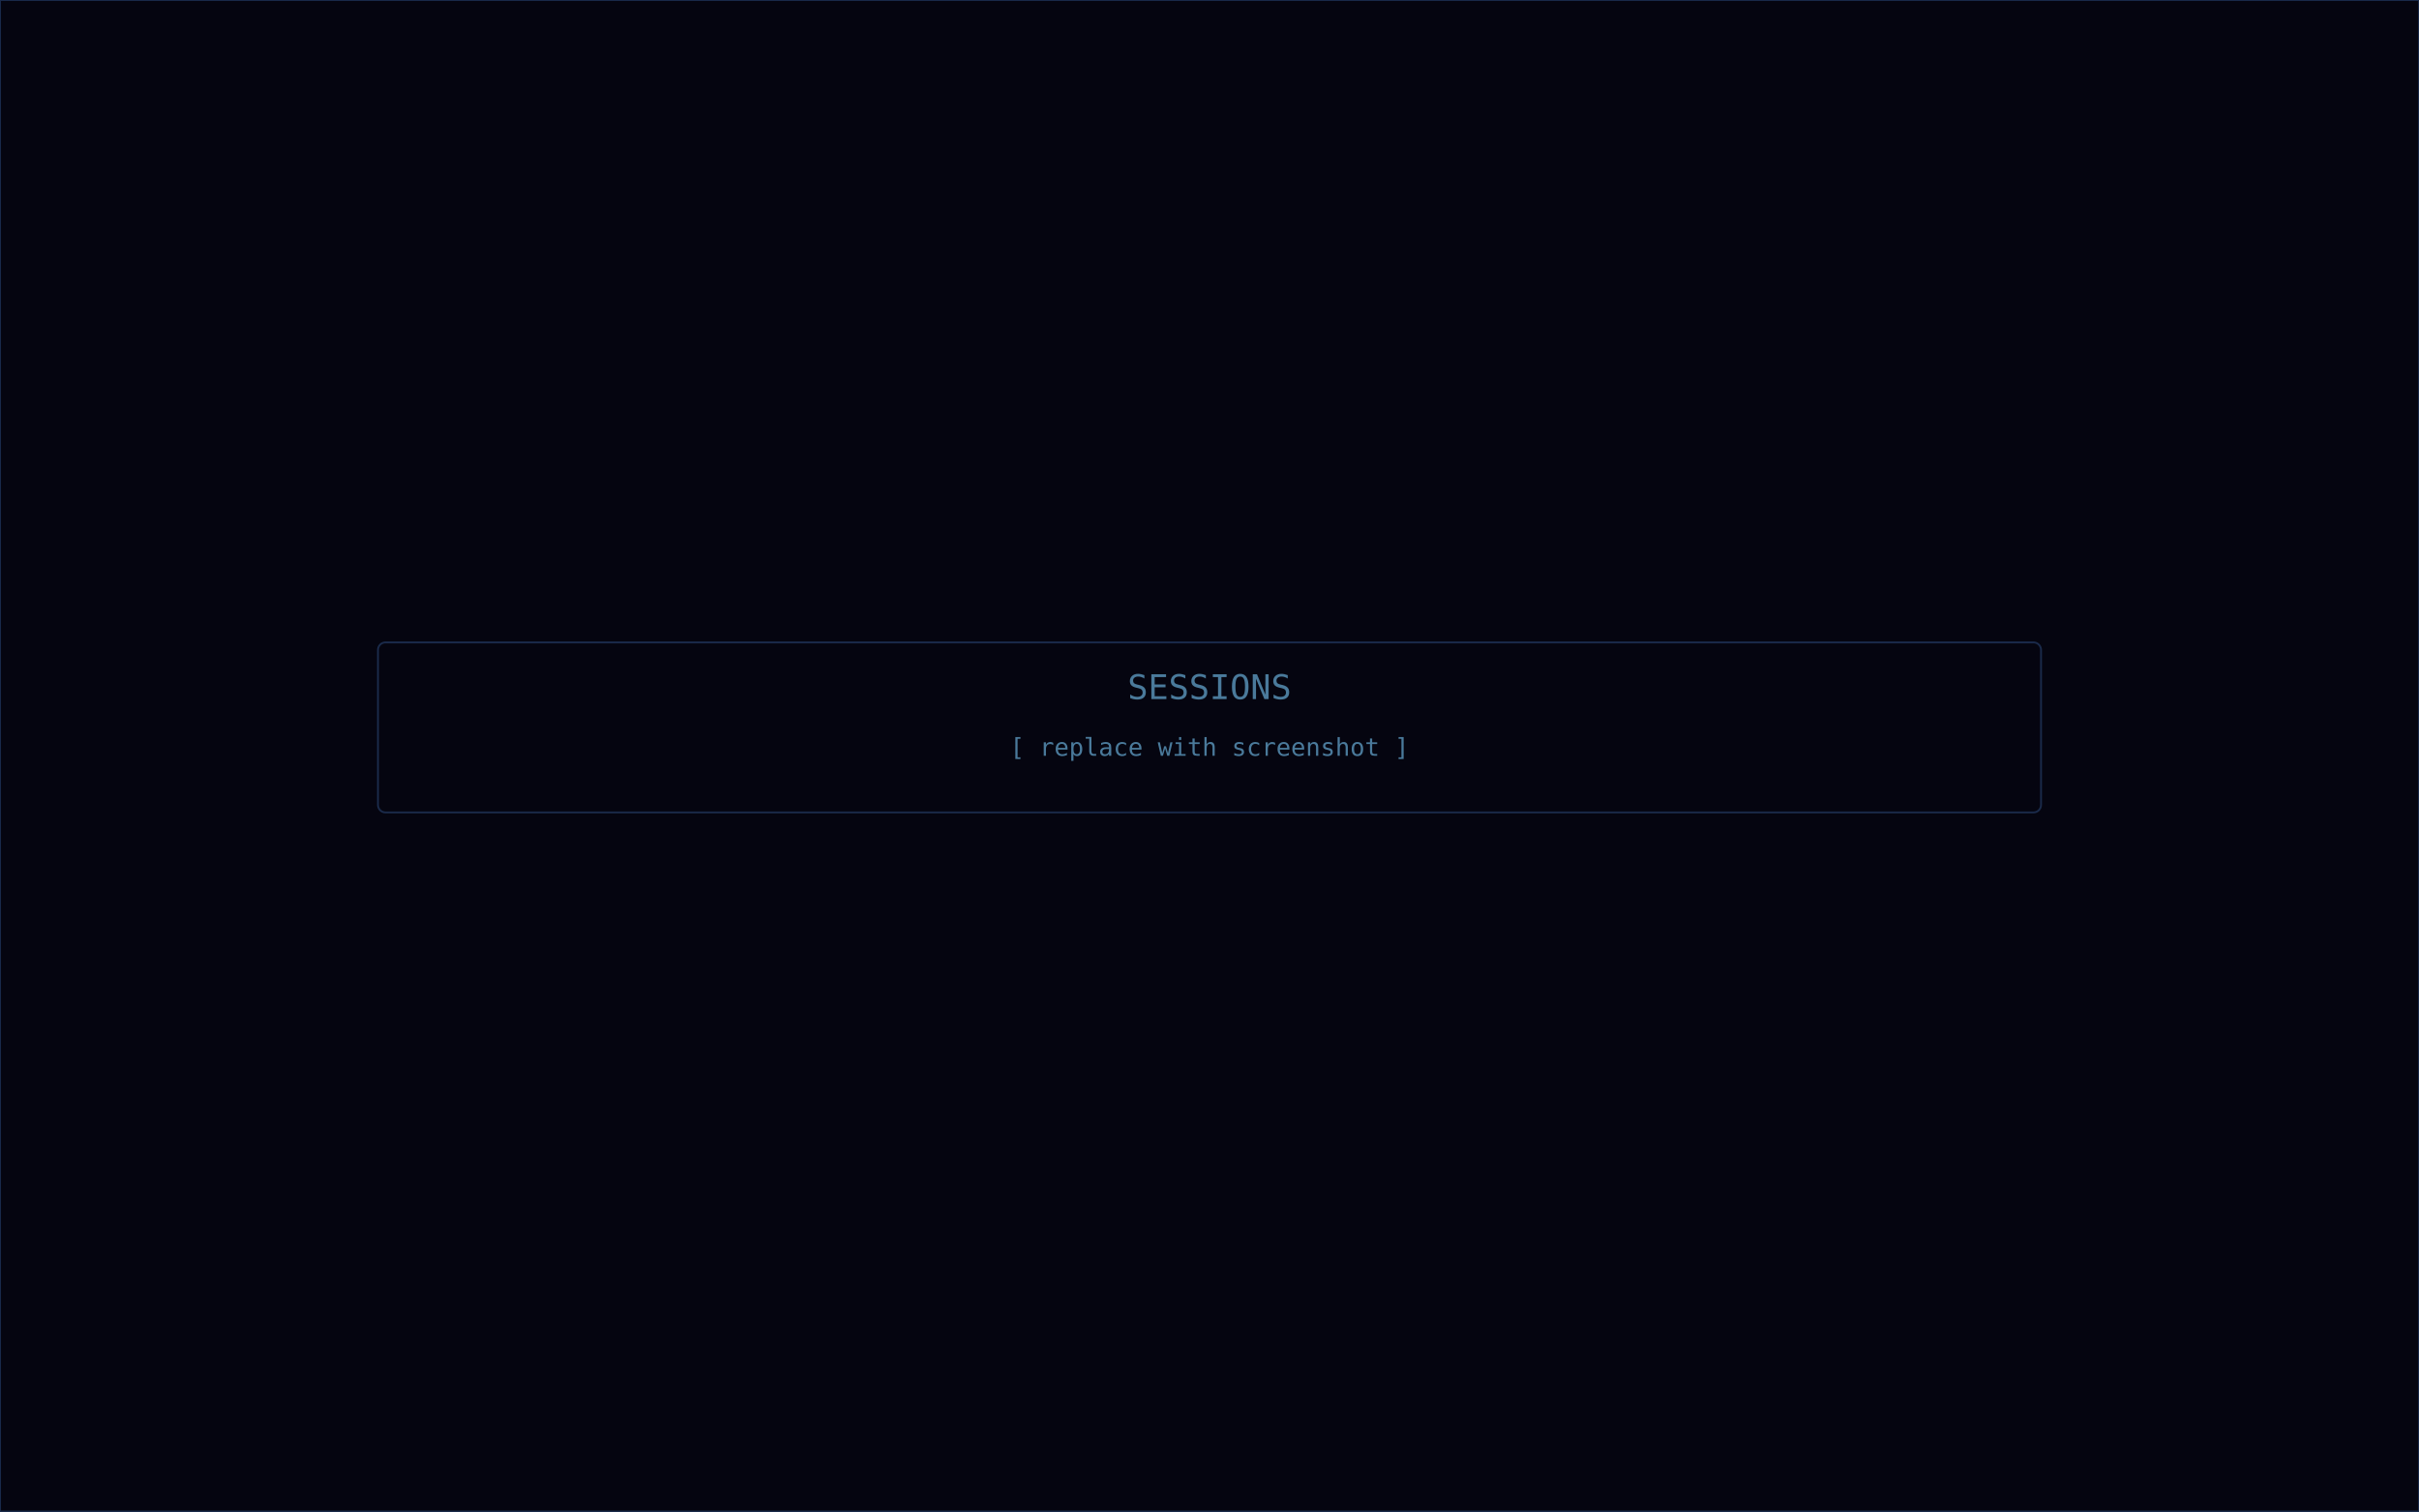
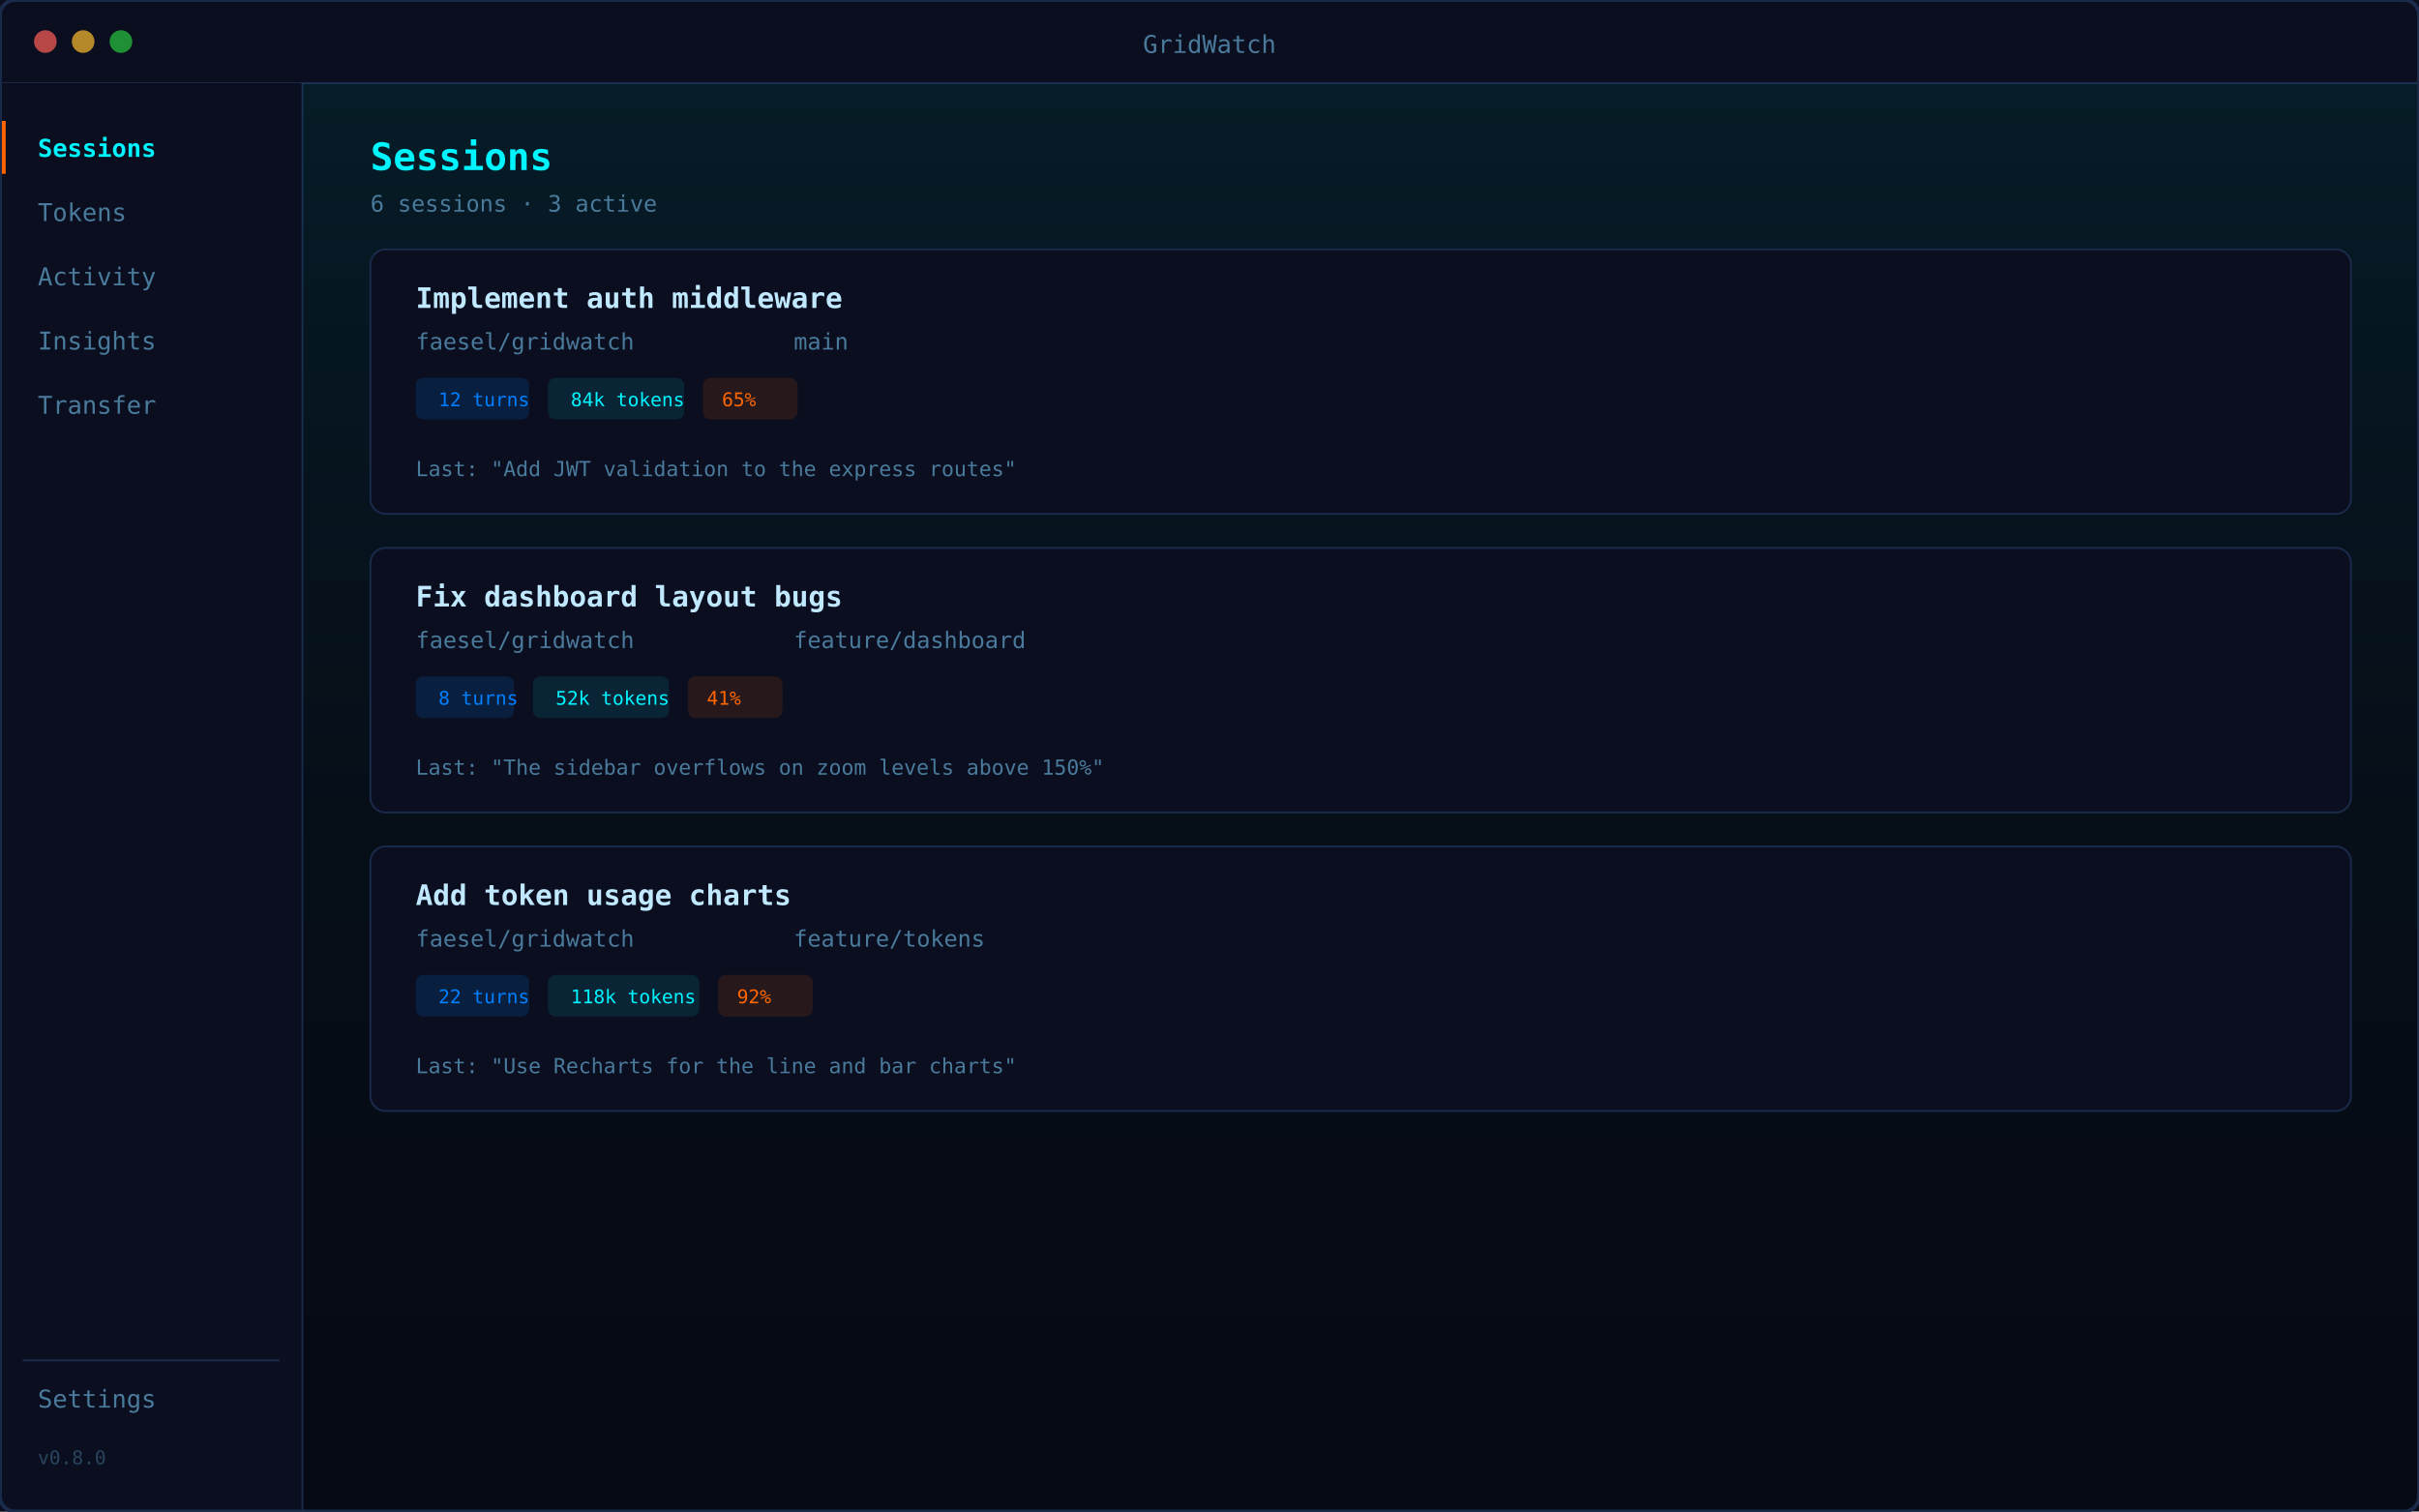
- <svg xmlns="http://www.w3.org/2000/svg" width="1280" height="800" viewBox="0 0 1280 800">
-   <rect width="1280" height="800" fill="#050510" />
-   <rect x="0" y="0" width="1280" height="800" fill="none" stroke="#1a2a4a" stroke-width="1" />
-   <text x="640" y="370" font-family="monospace" font-size="18" fill="#4a7a9b" text-anchor="middle">SESSIONS</text>
-   <text x="640" y="400" font-family="monospace" font-size="13" fill="#4a7a9b" text-anchor="middle">[ replace with screenshot ]</text>
-   <rect x="200" y="340" width="880" height="90" rx="4" fill="none" stroke="#1a2a4a" stroke-width="1" />
+ <svg xmlns="http://www.w3.org/2000/svg" width="1280" height="800" viewBox="0 0 1280 800" font-family="'SF Mono','Fira Code','Cascadia Code',monospace">
+   <defs>
+     <linearGradient id="s-glow" x1="0" y1="0" x2="0" y2="1">
+       <stop offset="0%" stop-color="#00f5ff" stop-opacity="0.08" />
+       <stop offset="100%" stop-color="#060a14" stop-opacity="0" />
+     </linearGradient>
+   </defs>
+   <rect width="1280" height="800" fill="#060a14" />
+   <rect width="1280" height="44" fill="#0a0e1f" />
+   <circle cx="24" cy="22" r="6" fill="#ff5f57" opacity="0.7" />
+   <circle cx="44" cy="22" r="6" fill="#febc2e" opacity="0.7" />
+   <circle cx="64" cy="22" r="6" fill="#28c840" opacity="0.7" />
+   <text x="640" y="28" font-size="13" fill="#4a7a9b" text-anchor="middle">GridWatch</text>
+   <line x1="0" y1="44" x2="1280" y2="44" stroke="#1a2a4a" stroke-width="1" />
+   <rect x="0" y="44" width="160" height="756" fill="#0a0e1f" />
+   <line x1="160" y1="44" x2="160" y2="800" stroke="#1a2a4a" stroke-width="1" />
+   <rect x="0" y="64" width="3" height="28" fill="#ff6600" />
+   <text x="20" y="83" font-size="13" fill="#00f5ff" font-weight="bold">Sessions</text>
+   <text x="20" y="117" font-size="13" fill="#4a7a9b">Tokens</text>
+   <text x="20" y="151" font-size="13" fill="#4a7a9b">Activity</text>
+   <text x="20" y="185" font-size="13" fill="#4a7a9b">Insights</text>
+   <text x="20" y="219" font-size="13" fill="#4a7a9b">Transfer</text>
+   <line x1="12" y1="720" x2="148" y2="720" stroke="#1a2a4a" stroke-width="1" />
+   <text x="20" y="745" font-size="13" fill="#4a7a9b">Settings</text>
+   <text x="20" y="775" font-size="10" fill="#4a7a9b" opacity="0.5">v0.8.0</text>
+   <rect x="160" y="44" width="1120" height="756" fill="url(#s-glow)" />
+   <text x="196" y="90" font-size="20" fill="#00f5ff" font-weight="bold">Sessions</text>
+   <text x="196" y="112" font-size="12" fill="#4a7a9b">6 sessions · 3 active</text>
+   <rect x="196" y="132" width="1048" height="140" rx="8" fill="#0a0e1f" stroke="#1a2a4a" stroke-width="1" />
+   <text x="220" y="163" font-size="15" fill="#c0e8ff" font-weight="bold">Implement auth middleware</text>
+   <text x="220" y="185" font-size="12" fill="#4a7a9b">faesel/gridwatch</text>
+   <text x="420" y="185" font-size="12" fill="#4a7a9b">main</text>
+   <rect x="220" y="200" width="60" height="22" rx="4" fill="#0080ff" opacity="0.15" />
+   <text x="232" y="215" font-size="10" fill="#0080ff">12 turns</text>
+   <rect x="290" y="200" width="72" height="22" rx="4" fill="#00f5ff" opacity="0.1" />
+   <text x="302" y="215" font-size="10" fill="#00f5ff">84k tokens</text>
+   <rect x="372" y="200" width="50" height="22" rx="4" fill="#ff6600" opacity="0.12" />
+   <text x="382" y="215" font-size="10" fill="#ff6600">65%</text>
+   <text x="220" y="252" font-size="11" fill="#4a7a9b">Last: "Add JWT validation to the express routes"</text>
+   <rect x="196" y="290" width="1048" height="140" rx="8" fill="#0a0e1f" stroke="#1a2a4a" stroke-width="1" />
+   <text x="220" y="321" font-size="15" fill="#c0e8ff" font-weight="bold">Fix dashboard layout bugs</text>
+   <text x="220" y="343" font-size="12" fill="#4a7a9b">faesel/gridwatch</text>
+   <text x="420" y="343" font-size="12" fill="#4a7a9b">feature/dashboard</text>
+   <rect x="220" y="358" width="52" height="22" rx="4" fill="#0080ff" opacity="0.15" />
+   <text x="232" y="373" font-size="10" fill="#0080ff">8 turns</text>
+   <rect x="282" y="358" width="72" height="22" rx="4" fill="#00f5ff" opacity="0.1" />
+   <text x="294" y="373" font-size="10" fill="#00f5ff">52k tokens</text>
+   <rect x="364" y="358" width="50" height="22" rx="4" fill="#ff6600" opacity="0.12" />
+   <text x="374" y="373" font-size="10" fill="#ff6600">41%</text>
+   <text x="220" y="410" font-size="11" fill="#4a7a9b">Last: "The sidebar overflows on zoom levels above 150%"</text>
+   <rect x="196" y="448" width="1048" height="140" rx="8" fill="#0a0e1f" stroke="#1a2a4a" stroke-width="1" />
+   <text x="220" y="479" font-size="15" fill="#c0e8ff" font-weight="bold">Add token usage charts</text>
+   <text x="220" y="501" font-size="12" fill="#4a7a9b">faesel/gridwatch</text>
+   <text x="420" y="501" font-size="12" fill="#4a7a9b">feature/tokens</text>
+   <rect x="220" y="516" width="60" height="22" rx="4" fill="#0080ff" opacity="0.15" />
+   <text x="232" y="531" font-size="10" fill="#0080ff">22 turns</text>
+   <rect x="290" y="516" width="80" height="22" rx="4" fill="#00f5ff" opacity="0.1" />
+   <text x="302" y="531" font-size="10" fill="#00f5ff">118k tokens</text>
+   <rect x="380" y="516" width="50" height="22" rx="4" fill="#ff6600" opacity="0.12" />
+   <text x="390" y="531" font-size="10" fill="#ff6600">92%</text>
+   <text x="220" y="568" font-size="11" fill="#4a7a9b">Last: "Use Recharts for the line and bar charts"</text>
+   <rect x="0" y="0" width="1280" height="800" rx="8" fill="none" stroke="#1a2a4a" stroke-width="2" />
</svg>
